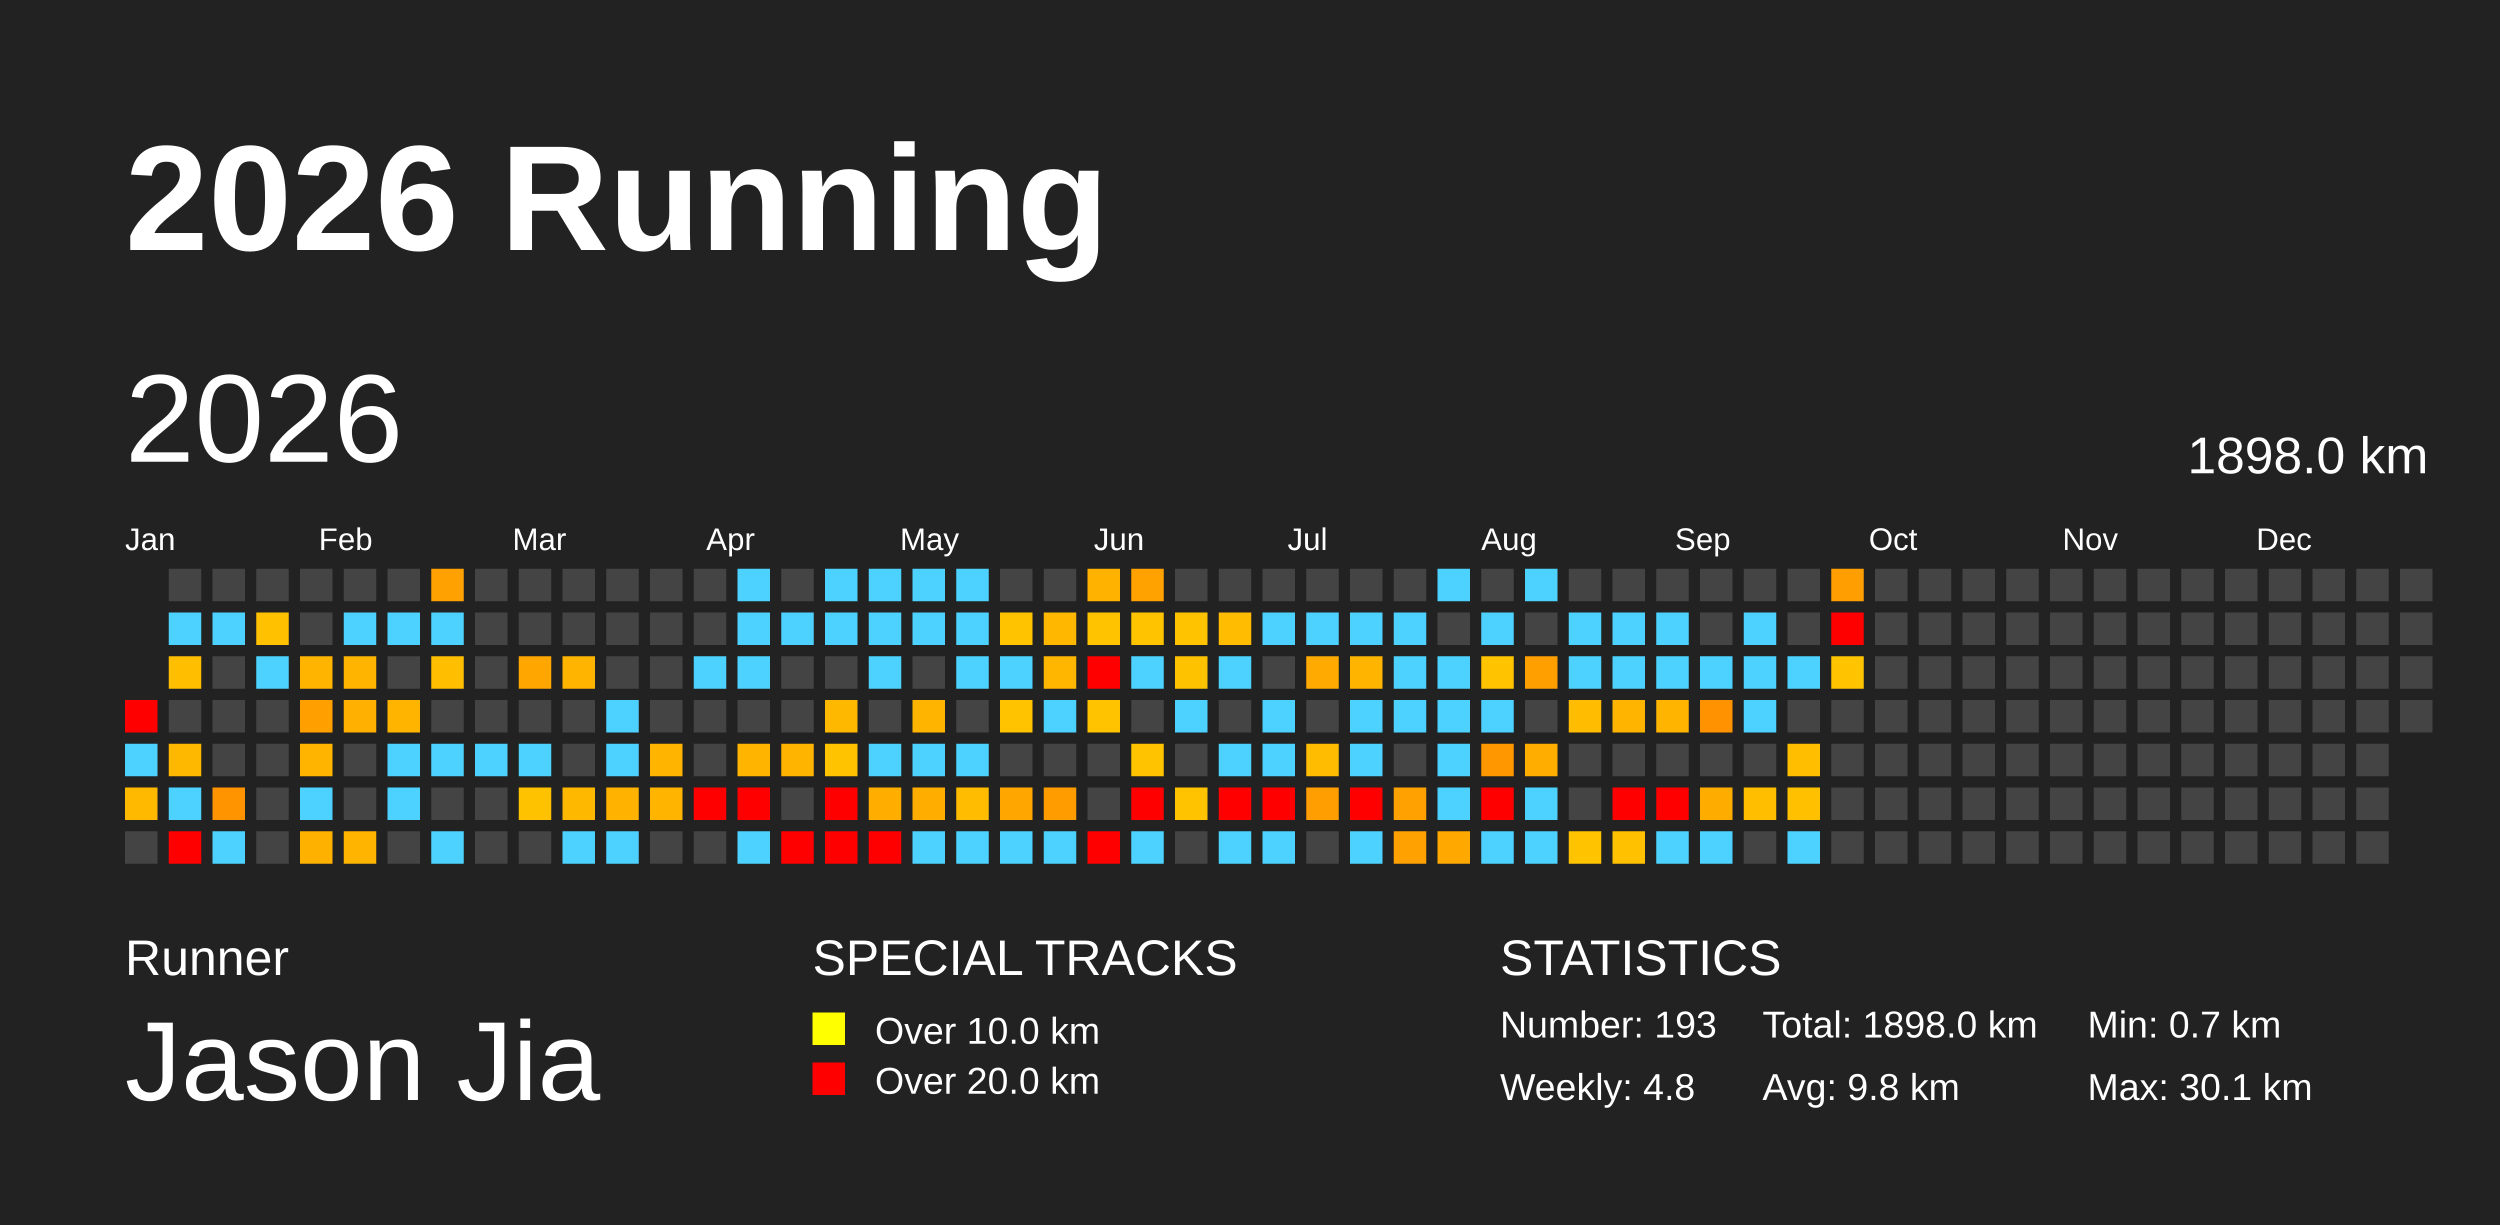
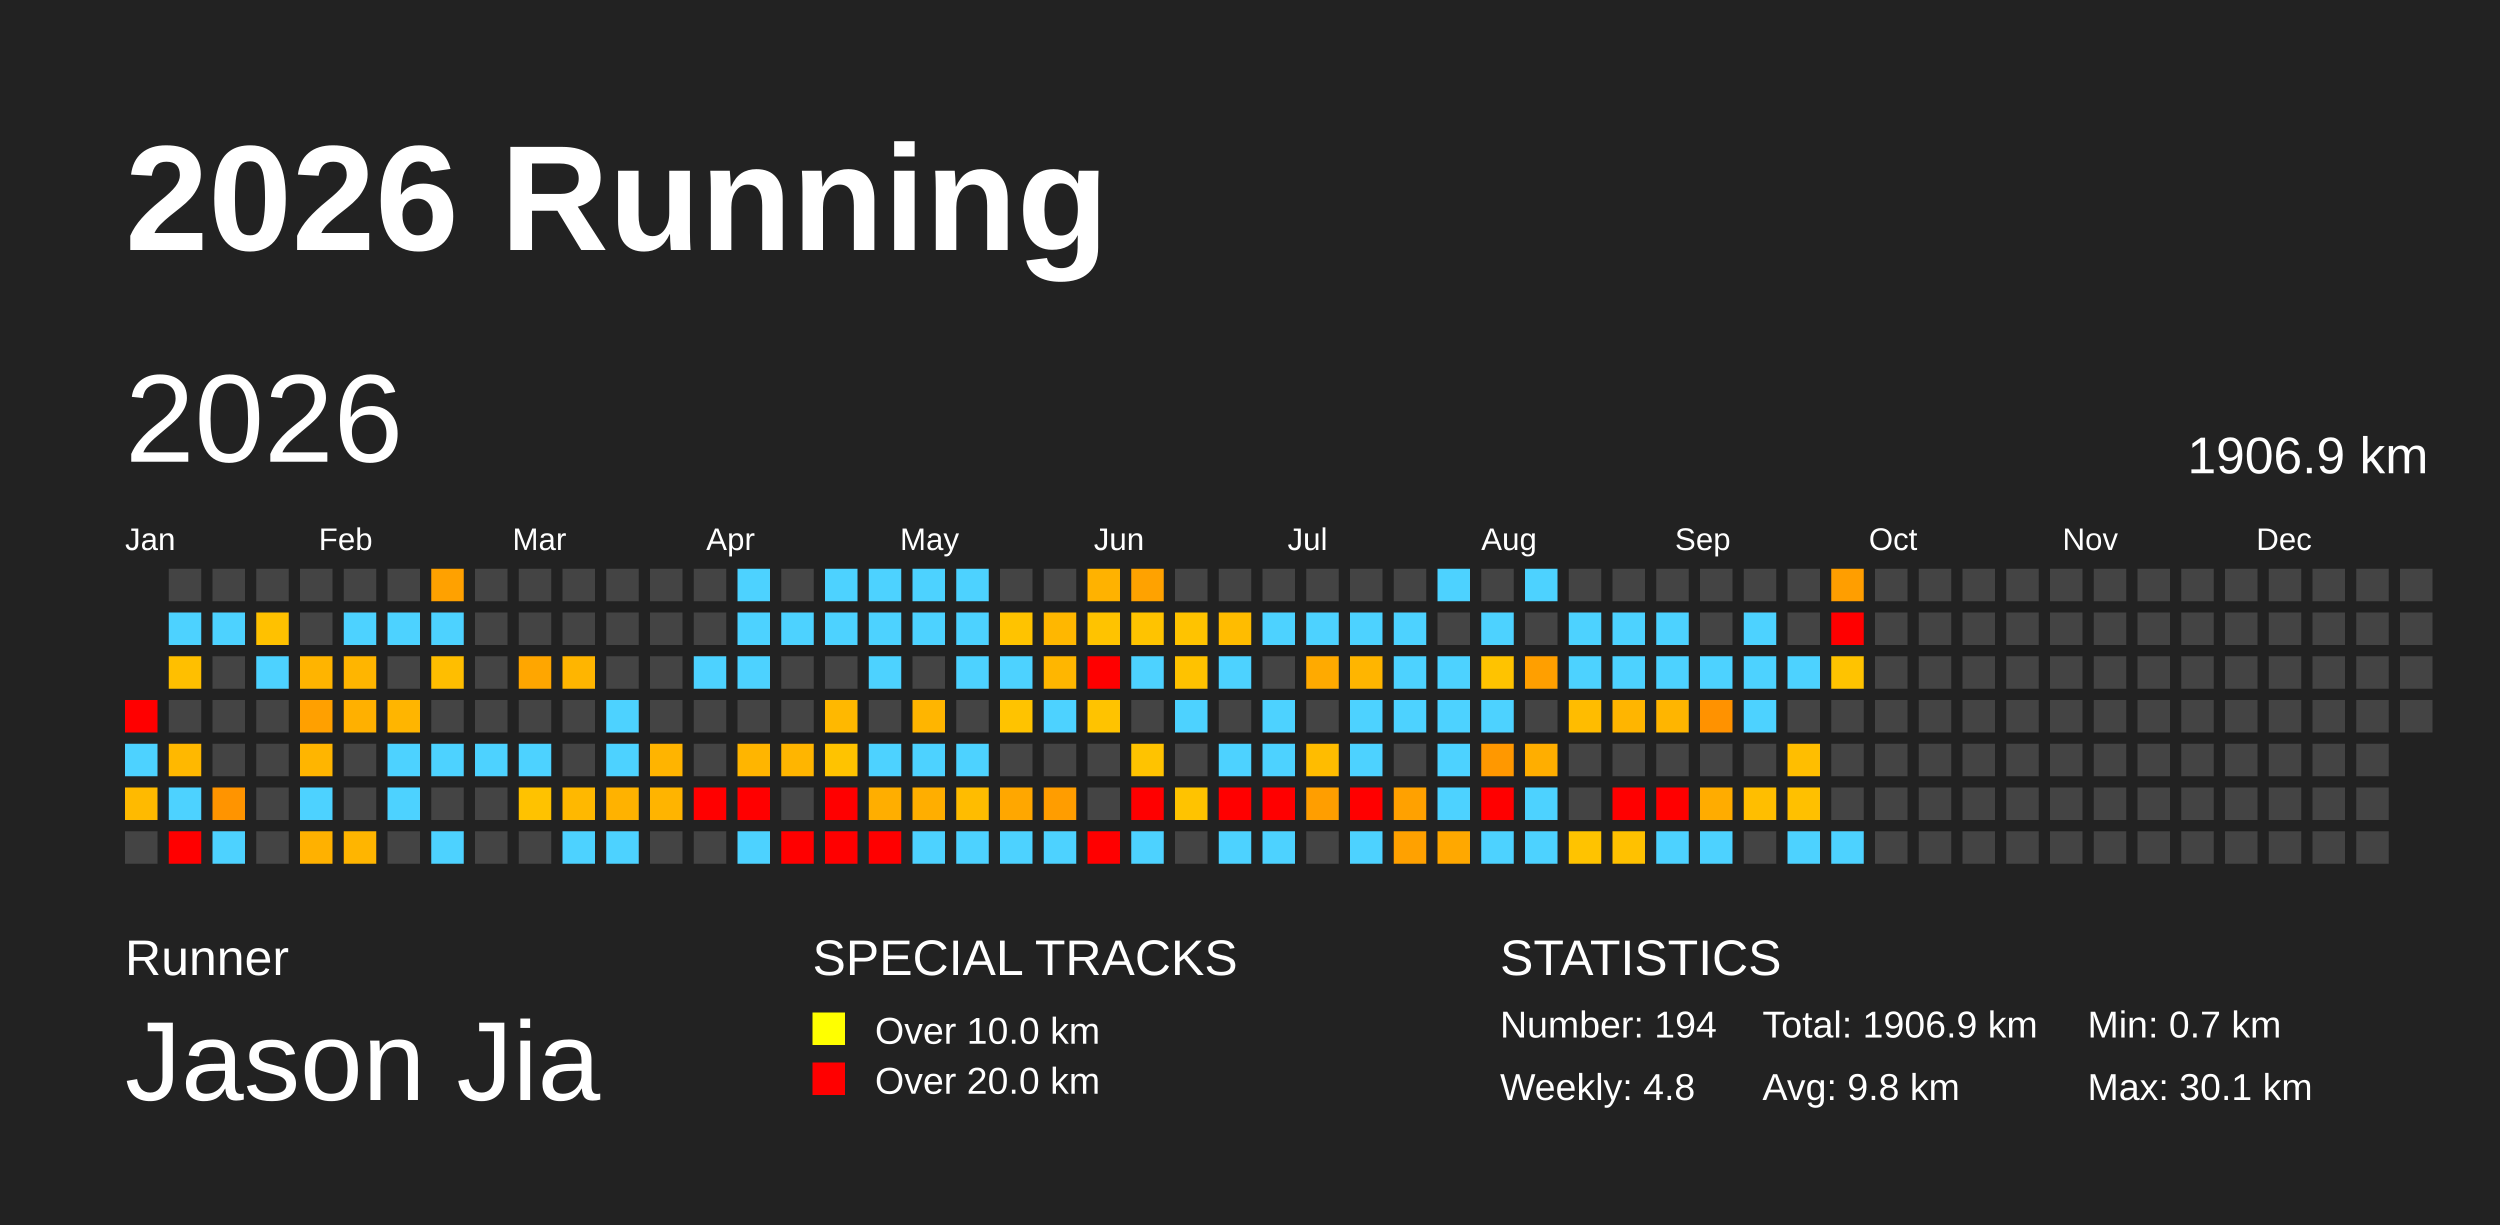
<svg xmlns="http://www.w3.org/2000/svg" baseProfile="full" height="98mm" version="1.1" viewBox="0,0,200,98" width="200mm">
  <defs>
    <pattern height="2" id="indoor-stripe" patternUnits="userSpaceOnUse" width="2">
      <line stroke="white" stroke-opacity="0.45" stroke-width="0.5" x1="0" x2="2" y1="2" y2="0" />
    </pattern>
  </defs>
  <rect fill="#222222" height="98" width="200" x="0" y="0" />
  <text fill="#FFFFFF" style="font-size:12px; font-family:Arial; font-weight:bold;" x="10" y="20">2026 Running</text>
  <text fill="#FFFFFF" style="font-size:4px; font-family:Arial" x="10" y="78">Runner</text>
  <text fill="#FFFFFF" style="font-size:9px; font-family:Arial" x="10" y="88">Jason Jia</text>
  <text fill="#FFFFFF" style="font-size:4px; font-family:Arial" x="65" y="78">SPECIAL TRACKS</text>
  <rect fill="yellow" height="2.6" width="2.6" x="65" y="81" />
  <text fill="#FFFFFF" style="font-size:3px; font-family:Arial" x="70" y="83.5">Over 10.0 km</text>
  <rect fill="red" height="2.6" width="2.6" x="65" y="85" />
  <text fill="#FFFFFF" style="font-size:3px; font-family:Arial" x="70" y="87.5">Over 20.0 km</text>
  <text fill="#FFFFFF" style="font-size:4px; font-family:Arial" x="120" y="78">STATISTICS</text>
-   <text fill="#FFFFFF" style="font-size:3px; font-family:Arial" x="120" y="83">Number: 193</text>
+   <text fill="#FFFFFF" style="font-size:3px; font-family:Arial" x="120" y="83">Number: 194</text>
  <text fill="#FFFFFF" style="font-size:3px; font-family:Arial" x="120" y="88">Weekly: 4.8</text>
-   <text fill="#FFFFFF" style="font-size:3px; font-family:Arial" x="141" y="83">Total: 1898.0 km</text>
+   <text fill="#FFFFFF" style="font-size:3px; font-family:Arial" x="141" y="83">Total: 1906.9 km</text>
  <text fill="#FFFFFF" style="font-size:3px; font-family:Arial" x="141" y="88">Avg: 9.8 km</text>
  <text fill="#FFFFFF" style="font-size:3px; font-family:Arial" x="167" y="83">Min: 0.7 km</text>
  <text fill="#FFFFFF" style="font-size:3px; font-family:Arial" x="167" y="88">Max: 30.1 km</text>
  <text dominant-baseline="hanging" fill="#FFFFFF" style="font-size:10.0px; font-family:Arial;" x="10" y="30">2026</text>
-   <text dominant-baseline="hanging" fill="#FFFFFF" style="font-size:4.125px; font-family:Arial;" x="175" y="35">1898.0 km</text>
+   <text dominant-baseline="hanging" fill="#FFFFFF" style="font-size:4.125px; font-family:Arial;" x="175" y="35">1906.9 km</text>
  <text fill="#FFFFFF" style="font-size:2.5px; font-family:Arial" x="10.0" y="44">Jan</text>
  <text fill="#FFFFFF" style="font-size:2.5px; font-family:Arial" x="25.5" y="44">Feb</text>
  <text fill="#FFFFFF" style="font-size:2.5px; font-family:Arial" x="41.0" y="44">Mar</text>
  <text fill="#FFFFFF" style="font-size:2.5px; font-family:Arial" x="56.5" y="44">Apr</text>
  <text fill="#FFFFFF" style="font-size:2.5px; font-family:Arial" x="72.0" y="44">May</text>
  <text fill="#FFFFFF" style="font-size:2.5px; font-family:Arial" x="87.5" y="44">Jun</text>
  <text fill="#FFFFFF" style="font-size:2.5px; font-family:Arial" x="103.0" y="44">Jul</text>
  <text fill="#FFFFFF" style="font-size:2.5px; font-family:Arial" x="118.5" y="44">Aug</text>
  <text fill="#FFFFFF" style="font-size:2.5px; font-family:Arial" x="134.0" y="44">Sep</text>
  <text fill="#FFFFFF" style="font-size:2.5px; font-family:Arial" x="149.5" y="44">Oct</text>
  <text fill="#FFFFFF" style="font-size:2.5px; font-family:Arial" x="165.0" y="44">Nov</text>
  <text fill="#FFFFFF" style="font-size:2.5px; font-family:Arial" x="180.5" y="44">Dec</text>
  <rect fill="red" height="2.6" width="2.6" x="10.0" y="56.0" />
  <rect fill="#4dd2ff" height="2.6" width="2.6" x="10.0" y="59.5" />
  <rect fill="#ffba00" height="2.6" width="2.6" x="10.0" y="63.0" />
  <rect fill="#444444" height="2.6" width="2.6" x="10.0" y="66.5" />
  <rect fill="#444444" height="2.6" width="2.6" x="13.5" y="45.5" />
  <rect fill="#4dd2ff" height="2.6" width="2.6" x="13.5" y="49.0" />
  <rect fill="#ffbf00" height="2.6" width="2.6" x="13.5" y="52.5" />
  <rect fill="#444444" height="2.6" width="2.6" x="13.5" y="56.0" />
  <rect fill="#ffb800" height="2.6" width="2.6" x="13.5" y="59.5" />
  <rect fill="#4dd2ff" height="2.6" width="2.6" x="13.5" y="63.0" />
  <rect fill="red" height="2.6" width="2.6" x="13.5" y="66.5" />
  <rect fill="#444444" height="2.6" width="2.6" x="17.0" y="45.5" />
  <rect fill="#4dd2ff" height="2.6" width="2.6" x="17.0" y="49.0" />
  <rect fill="#444444" height="2.6" width="2.6" x="17.0" y="52.5" />
  <rect fill="#444444" height="2.6" width="2.6" x="17.0" y="56.0" />
  <rect fill="#444444" height="2.6" width="2.6" x="17.0" y="59.5" />
  <rect fill="#ff9400" height="2.6" width="2.6" x="17.0" y="63.0" />
  <rect fill="#4dd2ff" height="2.6" width="2.6" x="17.0" y="66.5" />
  <rect fill="#444444" height="2.6" width="2.6" x="20.5" y="45.5" />
  <rect fill="#ffc100" height="2.6" width="2.6" x="20.5" y="49.0" />
  <rect fill="#4dd2ff" height="2.6" width="2.6" x="20.5" y="52.5" />
  <rect fill="#444444" height="2.6" width="2.6" x="20.5" y="56.0" />
  <rect fill="#444444" height="2.6" width="2.6" x="20.5" y="59.5" />
  <rect fill="#444444" height="2.6" width="2.6" x="20.5" y="63.0" />
  <rect fill="#444444" height="2.6" width="2.6" x="20.5" y="66.5" />
  <rect fill="#444444" height="2.6" width="2.6" x="24.0" y="45.5" />
  <rect fill="#444444" height="2.6" width="2.6" x="24.0" y="49.0" />
  <rect fill="#ffb400" height="2.6" width="2.6" x="24.0" y="52.5" />
  <rect fill="#ffa000" height="2.6" width="2.6" x="24.0" y="56.0" />
  <rect fill="#ffb500" height="2.6" width="2.6" x="24.0" y="59.5" />
  <rect fill="#4dd2ff" height="2.6" width="2.6" x="24.0" y="63.0" />
  <rect fill="#ffb100" height="2.6" width="2.6" x="24.0" y="66.5" />
  <rect fill="#444444" height="2.6" width="2.6" x="27.5" y="45.5" />
  <rect fill="#4dd2ff" height="2.6" width="2.6" x="27.5" y="49.0" />
  <rect fill="#ffb500" height="2.6" width="2.6" x="27.5" y="52.5" />
  <rect fill="#ffb000" height="2.6" width="2.6" x="27.5" y="56.0" />
  <rect fill="#444444" height="2.6" width="2.6" x="27.5" y="59.5" />
  <rect fill="#444444" height="2.6" width="2.6" x="27.5" y="63.0" />
  <rect fill="#ffb500" height="2.6" width="2.6" x="27.5" y="66.5" />
  <rect fill="#444444" height="2.6" width="2.6" x="31.0" y="45.5" />
  <rect fill="#4dd2ff" height="2.6" width="2.6" x="31.0" y="49.0" />
  <rect fill="#444444" height="2.6" width="2.6" x="31.0" y="52.5" />
  <rect fill="#ffb500" height="2.6" width="2.6" x="31.0" y="56.0" />
  <rect fill="#4dd2ff" height="2.6" width="2.6" x="31.0" y="59.5" />
  <rect fill="#4dd2ff" height="2.6" width="2.6" x="31.0" y="63.0" />
  <rect fill="#444444" height="2.6" width="2.6" x="31.0" y="66.5" />
  <rect fill="#ffa100" height="2.6" width="2.6" x="34.5" y="45.5" />
  <rect fill="#4dd2ff" height="2.6" width="2.6" x="34.5" y="49.0" />
  <rect fill="#ffbe00" height="2.6" width="2.6" x="34.5" y="52.5" />
  <rect fill="#444444" height="2.6" width="2.6" x="34.5" y="56.0" />
  <rect fill="#4dd2ff" height="2.6" width="2.6" x="34.5" y="59.5" />
  <rect fill="#444444" height="2.6" width="2.6" x="34.5" y="63.0" />
  <rect fill="#4dd2ff" height="2.6" width="2.6" x="34.5" y="66.5" />
  <rect fill="#444444" height="2.6" width="2.6" x="38.0" y="45.5" />
  <rect fill="#444444" height="2.6" width="2.6" x="38.0" y="49.0" />
  <rect fill="#444444" height="2.6" width="2.6" x="38.0" y="52.5" />
  <rect fill="#444444" height="2.6" width="2.6" x="38.0" y="56.0" />
  <rect fill="#4dd2ff" height="2.6" width="2.6" x="38.0" y="59.5" />
  <rect fill="#444444" height="2.6" width="2.6" x="38.0" y="63.0" />
  <rect fill="#444444" height="2.6" width="2.6" x="38.0" y="66.5" />
  <rect fill="#444444" height="2.6" width="2.6" x="41.5" y="45.5" />
  <rect fill="#444444" height="2.6" width="2.6" x="41.5" y="49.0" />
  <rect fill="#ffa600" height="2.6" width="2.6" x="41.5" y="52.5" />
  <rect fill="#444444" height="2.6" width="2.6" x="41.5" y="56.0" />
  <rect fill="#4dd2ff" height="2.6" width="2.6" x="41.5" y="59.5" />
  <rect fill="#ffc200" height="2.6" width="2.6" x="41.5" y="63.0" />
  <rect fill="#444444" height="2.6" width="2.6" x="41.5" y="66.5" />
  <rect fill="#444444" height="2.6" width="2.6" x="45.0" y="45.5" />
  <rect fill="#444444" height="2.6" width="2.6" x="45.0" y="49.0" />
  <rect fill="#ffb500" height="2.6" width="2.6" x="45.0" y="52.5" />
  <rect fill="#444444" height="2.6" width="2.6" x="45.0" y="56.0" />
  <rect fill="#444444" height="2.6" width="2.6" x="45.0" y="59.5" />
  <rect fill="#ffb800" height="2.6" width="2.6" x="45.0" y="63.0" />
  <rect fill="#4dd2ff" height="2.6" width="2.6" x="45.0" y="66.5" />
  <rect fill="#444444" height="2.6" width="2.6" x="48.5" y="45.5" />
  <rect fill="#444444" height="2.6" width="2.6" x="48.5" y="49.0" />
  <rect fill="#444444" height="2.6" width="2.6" x="48.5" y="52.5" />
  <rect fill="#4dd2ff" height="2.6" width="2.6" x="48.5" y="56.0" />
  <rect fill="#4dd2ff" height="2.6" width="2.6" x="48.5" y="59.5" />
  <rect fill="#ffb200" height="2.6" width="2.6" x="48.5" y="63.0" />
  <rect fill="#4dd2ff" height="2.6" width="2.6" x="48.5" y="66.5" />
  <rect fill="#444444" height="2.6" width="2.6" x="52.0" y="45.5" />
  <rect fill="#444444" height="2.6" width="2.6" x="52.0" y="49.0" />
  <rect fill="#444444" height="2.6" width="2.6" x="52.0" y="52.5" />
  <rect fill="#444444" height="2.6" width="2.6" x="52.0" y="56.0" />
  <rect fill="#ffb400" height="2.6" width="2.6" x="52.0" y="59.5" />
  <rect fill="#ffb400" height="2.6" width="2.6" x="52.0" y="63.0" />
  <rect fill="#444444" height="2.6" width="2.6" x="52.0" y="66.5" />
  <rect fill="#444444" height="2.6" width="2.6" x="55.5" y="45.5" />
  <rect fill="#444444" height="2.6" width="2.6" x="55.5" y="49.0" />
  <rect fill="#4dd2ff" height="2.6" width="2.6" x="55.5" y="52.5" />
  <rect fill="#444444" height="2.6" width="2.6" x="55.5" y="56.0" />
  <rect fill="#444444" height="2.6" width="2.6" x="55.5" y="59.5" />
  <rect fill="red" height="2.6" width="2.6" x="55.5" y="63.0" />
  <rect fill="#444444" height="2.6" width="2.6" x="55.5" y="66.5" />
  <rect fill="#4dd2ff" height="2.6" width="2.6" x="59.0" y="45.5" />
  <rect fill="#4dd2ff" height="2.6" width="2.6" x="59.0" y="49.0" />
  <rect fill="#4dd2ff" height="2.6" width="2.6" x="59.0" y="52.5" />
  <rect fill="#444444" height="2.6" width="2.6" x="59.0" y="56.0" />
  <rect fill="#ffb500" height="2.6" width="2.6" x="59.0" y="59.5" />
  <rect fill="red" height="2.6" width="2.6" x="59.0" y="63.0" />
  <rect fill="#4dd2ff" height="2.6" width="2.6" x="59.0" y="66.5" />
  <rect fill="#444444" height="2.6" width="2.6" x="62.5" y="45.5" />
  <rect fill="#4dd2ff" height="2.6" width="2.6" x="62.5" y="49.0" />
  <rect fill="#444444" height="2.6" width="2.6" x="62.5" y="52.5" />
  <rect fill="#444444" height="2.6" width="2.6" x="62.5" y="56.0" />
  <rect fill="#ffb500" height="2.6" width="2.6" x="62.5" y="59.5" />
  <rect fill="#444444" height="2.6" width="2.6" x="62.5" y="63.0" />
  <rect fill="red" height="2.6" width="2.6" x="62.5" y="66.5" />
  <rect fill="#4dd2ff" height="2.6" width="2.6" x="66.0" y="45.5" />
  <rect fill="#4dd2ff" height="2.6" width="2.6" x="66.0" y="49.0" />
  <rect fill="#444444" height="2.6" width="2.6" x="66.0" y="52.5" />
  <rect fill="#ffb800" height="2.6" width="2.6" x="66.0" y="56.0" />
  <rect fill="#ffc300" height="2.6" width="2.6" x="66.0" y="59.5" />
  <rect fill="red" height="2.6" width="2.6" x="66.0" y="63.0" />
  <rect fill="red" height="2.6" width="2.6" x="66.0" y="66.5" />
  <rect fill="#4dd2ff" height="2.6" width="2.6" x="69.5" y="45.5" />
  <rect fill="#4dd2ff" height="2.6" width="2.6" x="69.5" y="49.0" />
  <rect fill="#4dd2ff" height="2.6" width="2.6" x="69.5" y="52.5" />
  <rect fill="#444444" height="2.6" width="2.6" x="69.5" y="56.0" />
  <rect fill="#4dd2ff" height="2.6" width="2.6" x="69.5" y="59.5" />
  <rect fill="#ffae00" height="2.6" width="2.6" x="69.5" y="63.0" />
  <rect fill="red" height="2.6" width="2.6" x="69.5" y="66.5" />
  <rect fill="#4dd2ff" height="2.6" width="2.6" x="73.0" y="45.5" />
  <rect fill="#4dd2ff" height="2.6" width="2.6" x="73.0" y="49.0" />
  <rect fill="#444444" height="2.6" width="2.6" x="73.0" y="52.5" />
  <rect fill="#ffb500" height="2.6" width="2.6" x="73.0" y="56.0" />
  <rect fill="#4dd2ff" height="2.6" width="2.6" x="73.0" y="59.5" />
  <rect fill="#ffae00" height="2.6" width="2.6" x="73.0" y="63.0" />
  <rect fill="#4dd2ff" height="2.6" width="2.6" x="73.0" y="66.5" />
  <rect fill="#4dd2ff" height="2.6" width="2.6" x="76.5" y="45.5" />
  <rect fill="#4dd2ff" height="2.6" width="2.6" x="76.5" y="49.0" />
  <rect fill="#4dd2ff" height="2.6" width="2.6" x="76.5" y="52.5" />
  <rect fill="#444444" height="2.6" width="2.6" x="76.5" y="56.0" />
  <rect fill="#4dd2ff" height="2.6" width="2.6" x="76.5" y="59.5" />
  <rect fill="#ffbc00" height="2.6" width="2.6" x="76.5" y="63.0" />
  <rect fill="#4dd2ff" height="2.6" width="2.6" x="76.5" y="66.5" />
  <rect fill="#444444" height="2.6" width="2.6" x="80.0" y="45.5" />
  <rect fill="#ffc300" height="2.6" width="2.6" x="80.0" y="49.0" />
  <rect fill="#4dd2ff" height="2.6" width="2.6" x="80.0" y="52.5" />
  <rect fill="#ffc300" height="2.6" width="2.6" x="80.0" y="56.0" />
  <rect fill="#444444" height="2.6" width="2.6" x="80.0" y="59.5" />
  <rect fill="#ffa700" height="2.6" width="2.6" x="80.0" y="63.0" />
  <rect fill="#4dd2ff" height="2.6" width="2.6" x="80.0" y="66.5" />
  <rect fill="#444444" height="2.6" width="2.6" x="83.5" y="45.5" />
  <rect fill="#ffb700" height="2.6" width="2.6" x="83.5" y="49.0" />
  <rect fill="#ffb600" height="2.6" width="2.6" x="83.5" y="52.5" />
  <rect fill="#4dd2ff" height="2.6" width="2.6" x="83.5" y="56.0" />
  <rect fill="#444444" height="2.6" width="2.6" x="83.5" y="59.5" />
  <rect fill="#ff9d00" height="2.6" width="2.6" x="83.5" y="63.0" />
  <rect fill="#4dd2ff" height="2.6" width="2.6" x="83.5" y="66.5" />
  <rect fill="#ffb200" height="2.6" width="2.6" x="87.0" y="45.5" />
  <rect fill="#ffc300" height="2.6" width="2.6" x="87.0" y="49.0" />
  <rect fill="red" height="2.6" width="2.6" x="87.0" y="52.5" />
  <rect fill="#ffc300" height="2.6" width="2.6" x="87.0" y="56.0" />
  <rect fill="#444444" height="2.6" width="2.6" x="87.0" y="59.5" />
  <rect fill="#444444" height="2.6" width="2.6" x="87.0" y="63.0" />
  <rect fill="red" height="2.6" width="2.6" x="87.0" y="66.5" />
  <rect fill="#ffa200" height="2.6" width="2.6" x="90.5" y="45.5" />
  <rect fill="#ffc300" height="2.6" width="2.6" x="90.5" y="49.0" />
  <rect fill="#4dd2ff" height="2.6" width="2.6" x="90.5" y="52.5" />
  <rect fill="#444444" height="2.6" width="2.6" x="90.5" y="56.0" />
  <rect fill="#ffc300" height="2.6" width="2.6" x="90.5" y="59.5" />
  <rect fill="red" height="2.6" width="2.6" x="90.5" y="63.0" />
  <rect fill="#4dd2ff" height="2.6" width="2.6" x="90.5" y="66.5" />
  <rect fill="#444444" height="2.6" width="2.6" x="94.0" y="45.5" />
  <rect fill="#ffc300" height="2.6" width="2.6" x="94.0" y="49.0" />
  <rect fill="#ffc200" height="2.6" width="2.6" x="94.0" y="52.5" />
  <rect fill="#4dd2ff" height="2.6" width="2.6" x="94.0" y="56.0" />
  <rect fill="#444444" height="2.6" width="2.6" x="94.0" y="59.5" />
  <rect fill="#ffc300" height="2.6" width="2.6" x="94.0" y="63.0" />
  <rect fill="#444444" height="2.6" width="2.6" x="94.0" y="66.5" />
  <rect fill="#444444" height="2.6" width="2.6" x="97.5" y="45.5" />
  <rect fill="#ffbc00" height="2.6" width="2.6" x="97.5" y="49.0" />
  <rect fill="#4dd2ff" height="2.6" width="2.6" x="97.5" y="52.5" />
  <rect fill="#444444" height="2.6" width="2.6" x="97.5" y="56.0" />
  <rect fill="#4dd2ff" height="2.6" width="2.6" x="97.5" y="59.5" />
  <rect fill="red" height="2.6" width="2.6" x="97.5" y="63.0" />
  <rect fill="#4dd2ff" height="2.6" width="2.6" x="97.5" y="66.5" />
  <rect fill="#444444" height="2.6" width="2.6" x="101.0" y="45.5" />
  <rect fill="#4dd2ff" height="2.6" width="2.6" x="101.0" y="49.0" />
  <rect fill="#444444" height="2.6" width="2.6" x="101.0" y="52.5" />
  <rect fill="#4dd2ff" height="2.6" width="2.6" x="101.0" y="56.0" />
  <rect fill="#4dd2ff" height="2.6" width="2.6" x="101.0" y="59.5" />
  <rect fill="red" height="2.6" width="2.6" x="101.0" y="63.0" />
  <rect fill="#4dd2ff" height="2.6" width="2.6" x="101.0" y="66.5" />
  <rect fill="#444444" height="2.6" width="2.6" x="104.5" y="45.5" />
  <rect fill="#4dd2ff" height="2.6" width="2.6" x="104.5" y="49.0" />
  <rect fill="#ffaa00" height="2.6" width="2.6" x="104.5" y="52.5" />
  <rect fill="#444444" height="2.6" width="2.6" x="104.5" y="56.0" />
  <rect fill="#ffbc00" height="2.6" width="2.6" x="104.5" y="59.5" />
  <rect fill="#ff9e00" height="2.6" width="2.6" x="104.5" y="63.0" />
  <rect fill="#444444" height="2.6" width="2.6" x="104.5" y="66.5" />
  <rect fill="#444444" height="2.6" width="2.6" x="108.0" y="45.5" />
  <rect fill="#4dd2ff" height="2.6" width="2.6" x="108.0" y="49.0" />
  <rect fill="#ffb500" height="2.6" width="2.6" x="108.0" y="52.5" />
  <rect fill="#4dd2ff" height="2.6" width="2.6" x="108.0" y="56.0" />
  <rect fill="#4dd2ff" height="2.6" width="2.6" x="108.0" y="59.5" />
  <rect fill="red" height="2.6" width="2.6" x="108.0" y="63.0" />
  <rect fill="#4dd2ff" height="2.6" width="2.6" x="108.0" y="66.5" />
  <rect fill="#444444" height="2.6" width="2.6" x="111.5" y="45.5" />
  <rect fill="#4dd2ff" height="2.6" width="2.6" x="111.5" y="49.0" />
  <rect fill="#4dd2ff" height="2.6" width="2.6" x="111.5" y="52.5" />
  <rect fill="#4dd2ff" height="2.6" width="2.6" x="111.5" y="56.0" />
  <rect fill="#444444" height="2.6" width="2.6" x="111.5" y="59.5" />
  <rect fill="#ffa100" height="2.6" width="2.6" x="111.5" y="63.0" />
  <rect fill="#ffa100" height="2.6" width="2.6" x="111.5" y="66.5" />
  <rect fill="#4dd2ff" height="2.6" width="2.6" x="115.0" y="45.5" />
  <rect fill="#444444" height="2.6" width="2.6" x="115.0" y="49.0" />
  <rect fill="#4dd2ff" height="2.6" width="2.6" x="115.0" y="52.5" />
  <rect fill="#4dd2ff" height="2.6" width="2.6" x="115.0" y="56.0" />
  <rect fill="#4dd2ff" height="2.6" width="2.6" x="115.0" y="59.5" />
  <rect fill="#4dd2ff" height="2.6" width="2.6" x="115.0" y="63.0" />
  <rect fill="#ffa800" height="2.6" width="2.6" x="115.0" y="66.5" />
  <rect fill="#444444" height="2.6" width="2.6" x="118.5" y="45.5" />
  <rect fill="#4dd2ff" height="2.6" width="2.6" x="118.5" y="49.0" />
  <rect fill="#ffc300" height="2.6" width="2.6" x="118.5" y="52.5" />
  <rect fill="#4dd2ff" height="2.6" width="2.6" x="118.5" y="56.0" />
  <rect fill="#ff9800" height="2.6" width="2.6" x="118.5" y="59.5" />
  <rect fill="red" height="2.6" width="2.6" x="118.5" y="63.0" />
  <rect fill="#4dd2ff" height="2.6" width="2.6" x="118.5" y="66.5" />
  <rect fill="#4dd2ff" height="2.6" width="2.6" x="122.0" y="45.5" />
  <rect fill="#444444" height="2.6" width="2.6" x="122.0" y="49.0" />
  <rect fill="#ff9f00" height="2.6" width="2.6" x="122.0" y="52.5" />
  <rect fill="#444444" height="2.6" width="2.6" x="122.0" y="56.0" />
  <rect fill="#ffae00" height="2.6" width="2.6" x="122.0" y="59.5" />
  <rect fill="#4dd2ff" height="2.6" width="2.6" x="122.0" y="63.0" />
  <rect fill="#4dd2ff" height="2.6" width="2.6" x="122.0" y="66.5" />
  <rect fill="#444444" height="2.6" width="2.6" x="125.5" y="45.5" />
  <rect fill="#4dd2ff" height="2.6" width="2.6" x="125.5" y="49.0" />
  <rect fill="#4dd2ff" height="2.6" width="2.6" x="125.5" y="52.5" />
  <rect fill="#ffbc00" height="2.6" width="2.6" x="125.5" y="56.0" />
  <rect fill="#444444" height="2.6" width="2.6" x="125.5" y="59.5" />
  <rect fill="#444444" height="2.6" width="2.6" x="125.5" y="63.0" />
  <rect fill="#ffc300" height="2.6" width="2.6" x="125.5" y="66.5" />
  <rect fill="#444444" height="2.6" width="2.6" x="129.0" y="45.5" />
  <rect fill="#4dd2ff" height="2.6" width="2.6" x="129.0" y="49.0" />
  <rect fill="#4dd2ff" height="2.6" width="2.6" x="129.0" y="52.5" />
  <rect fill="#ffb500" height="2.6" width="2.6" x="129.0" y="56.0" />
  <rect fill="#444444" height="2.6" width="2.6" x="129.0" y="59.5" />
  <rect fill="red" height="2.6" width="2.6" x="129.0" y="63.0" />
  <rect fill="#ffc100" height="2.6" width="2.6" x="129.0" y="66.5" />
  <rect fill="#444444" height="2.6" width="2.6" x="132.5" y="45.5" />
  <rect fill="#4dd2ff" height="2.6" width="2.6" x="132.5" y="49.0" />
  <rect fill="#4dd2ff" height="2.6" width="2.6" x="132.5" y="52.5" />
  <rect fill="#ffb500" height="2.6" width="2.6" x="132.5" y="56.0" />
  <rect fill="#444444" height="2.6" width="2.6" x="132.5" y="59.5" />
  <rect fill="red" height="2.6" width="2.6" x="132.5" y="63.0" />
  <rect fill="#4dd2ff" height="2.6" width="2.6" x="132.5" y="66.5" />
  <rect fill="#444444" height="2.6" width="2.6" x="136.0" y="45.5" />
  <rect fill="#444444" height="2.6" width="2.6" x="136.0" y="49.0" />
  <rect fill="#4dd2ff" height="2.6" width="2.6" x="136.0" y="52.5" />
  <rect fill="#ff9200" height="2.6" width="2.6" x="136.0" y="56.0" />
  <rect fill="#444444" height="2.6" width="2.6" x="136.0" y="59.5" />
  <rect fill="#ffac00" height="2.6" width="2.6" x="136.0" y="63.0" />
  <rect fill="#4dd2ff" height="2.6" width="2.6" x="136.0" y="66.5" />
  <rect fill="#444444" height="2.6" width="2.6" x="139.5" y="45.5" />
  <rect fill="#4dd2ff" height="2.6" width="2.6" x="139.5" y="49.0" />
  <rect fill="#4dd2ff" height="2.6" width="2.6" x="139.5" y="52.5" />
  <rect fill="#4dd2ff" height="2.6" width="2.6" x="139.5" y="56.0" />
  <rect fill="#444444" height="2.6" width="2.6" x="139.5" y="59.5" />
  <rect fill="#ffbe00" height="2.6" width="2.6" x="139.5" y="63.0" />
  <rect fill="#444444" height="2.6" width="2.6" x="139.5" y="66.5" />
  <rect fill="#444444" height="2.6" width="2.6" x="143.0" y="45.5" />
  <rect fill="#444444" height="2.6" width="2.6" x="143.0" y="49.0" />
  <rect fill="#4dd2ff" height="2.6" width="2.6" x="143.0" y="52.5" />
  <rect fill="#444444" height="2.6" width="2.6" x="143.0" y="56.0" />
  <rect fill="#ffbe00" height="2.6" width="2.6" x="143.0" y="59.5" />
  <rect fill="#ffc000" height="2.6" width="2.6" x="143.0" y="63.0" />
  <rect fill="#4dd2ff" height="2.6" width="2.6" x="143.0" y="66.5" />
  <rect fill="#ff9e00" height="2.6" width="2.6" x="146.5" y="45.5" />
  <rect fill="red" height="2.6" width="2.6" x="146.5" y="49.0" />
  <rect fill="#ffc300" height="2.6" width="2.6" x="146.5" y="52.5" />
  <rect fill="#444444" height="2.6" width="2.6" x="146.5" y="56.0" />
  <rect fill="#444444" height="2.6" width="2.6" x="146.5" y="59.5" />
  <rect fill="#444444" height="2.6" width="2.6" x="146.5" y="63.0" />
-   <rect fill="#444444" height="2.6" width="2.6" x="146.5" y="66.5" />
+   <rect fill="#4dd2ff" height="2.6" width="2.6" x="146.5" y="66.5" />
  <rect fill="#444444" height="2.6" width="2.6" x="150.0" y="45.5" />
  <rect fill="#444444" height="2.6" width="2.6" x="150.0" y="49.0" />
  <rect fill="#444444" height="2.6" width="2.6" x="150.0" y="52.5" />
  <rect fill="#444444" height="2.6" width="2.6" x="150.0" y="56.0" />
  <rect fill="#444444" height="2.6" width="2.6" x="150.0" y="59.5" />
  <rect fill="#444444" height="2.6" width="2.6" x="150.0" y="63.0" />
  <rect fill="#444444" height="2.6" width="2.6" x="150.0" y="66.5" />
  <rect fill="#444444" height="2.6" width="2.6" x="153.5" y="45.5" />
  <rect fill="#444444" height="2.6" width="2.6" x="153.5" y="49.0" />
  <rect fill="#444444" height="2.6" width="2.6" x="153.5" y="52.5" />
  <rect fill="#444444" height="2.6" width="2.6" x="153.5" y="56.0" />
  <rect fill="#444444" height="2.6" width="2.6" x="153.5" y="59.5" />
  <rect fill="#444444" height="2.6" width="2.6" x="153.5" y="63.0" />
  <rect fill="#444444" height="2.6" width="2.6" x="153.5" y="66.5" />
  <rect fill="#444444" height="2.6" width="2.6" x="157.0" y="45.5" />
  <rect fill="#444444" height="2.6" width="2.6" x="157.0" y="49.0" />
  <rect fill="#444444" height="2.6" width="2.6" x="157.0" y="52.5" />
  <rect fill="#444444" height="2.6" width="2.6" x="157.0" y="56.0" />
  <rect fill="#444444" height="2.6" width="2.6" x="157.0" y="59.5" />
  <rect fill="#444444" height="2.6" width="2.6" x="157.0" y="63.0" />
  <rect fill="#444444" height="2.6" width="2.6" x="157.0" y="66.5" />
  <rect fill="#444444" height="2.6" width="2.6" x="160.5" y="45.5" />
  <rect fill="#444444" height="2.6" width="2.6" x="160.5" y="49.0" />
  <rect fill="#444444" height="2.6" width="2.6" x="160.5" y="52.5" />
  <rect fill="#444444" height="2.6" width="2.6" x="160.5" y="56.0" />
  <rect fill="#444444" height="2.6" width="2.6" x="160.5" y="59.5" />
  <rect fill="#444444" height="2.6" width="2.6" x="160.5" y="63.0" />
  <rect fill="#444444" height="2.6" width="2.6" x="160.5" y="66.5" />
  <rect fill="#444444" height="2.6" width="2.6" x="164.0" y="45.5" />
  <rect fill="#444444" height="2.6" width="2.6" x="164.0" y="49.0" />
  <rect fill="#444444" height="2.6" width="2.6" x="164.0" y="52.5" />
  <rect fill="#444444" height="2.6" width="2.6" x="164.0" y="56.0" />
  <rect fill="#444444" height="2.6" width="2.6" x="164.0" y="59.5" />
  <rect fill="#444444" height="2.6" width="2.6" x="164.0" y="63.0" />
  <rect fill="#444444" height="2.6" width="2.6" x="164.0" y="66.5" />
  <rect fill="#444444" height="2.6" width="2.6" x="167.5" y="45.5" />
  <rect fill="#444444" height="2.6" width="2.6" x="167.5" y="49.0" />
  <rect fill="#444444" height="2.6" width="2.6" x="167.5" y="52.5" />
  <rect fill="#444444" height="2.6" width="2.6" x="167.5" y="56.0" />
  <rect fill="#444444" height="2.6" width="2.6" x="167.5" y="59.5" />
  <rect fill="#444444" height="2.6" width="2.6" x="167.5" y="63.0" />
  <rect fill="#444444" height="2.6" width="2.6" x="167.5" y="66.5" />
  <rect fill="#444444" height="2.6" width="2.6" x="171.0" y="45.5" />
  <rect fill="#444444" height="2.6" width="2.6" x="171.0" y="49.0" />
  <rect fill="#444444" height="2.6" width="2.6" x="171.0" y="52.5" />
  <rect fill="#444444" height="2.6" width="2.6" x="171.0" y="56.0" />
  <rect fill="#444444" height="2.6" width="2.6" x="171.0" y="59.5" />
  <rect fill="#444444" height="2.6" width="2.6" x="171.0" y="63.0" />
  <rect fill="#444444" height="2.6" width="2.6" x="171.0" y="66.5" />
  <rect fill="#444444" height="2.6" width="2.6" x="174.5" y="45.5" />
  <rect fill="#444444" height="2.6" width="2.6" x="174.5" y="49.0" />
  <rect fill="#444444" height="2.6" width="2.6" x="174.5" y="52.5" />
  <rect fill="#444444" height="2.6" width="2.6" x="174.5" y="56.0" />
  <rect fill="#444444" height="2.6" width="2.6" x="174.5" y="59.5" />
  <rect fill="#444444" height="2.6" width="2.6" x="174.5" y="63.0" />
  <rect fill="#444444" height="2.6" width="2.6" x="174.5" y="66.5" />
  <rect fill="#444444" height="2.6" width="2.6" x="178.0" y="45.5" />
  <rect fill="#444444" height="2.6" width="2.6" x="178.0" y="49.0" />
  <rect fill="#444444" height="2.6" width="2.6" x="178.0" y="52.5" />
  <rect fill="#444444" height="2.6" width="2.6" x="178.0" y="56.0" />
  <rect fill="#444444" height="2.6" width="2.6" x="178.0" y="59.5" />
  <rect fill="#444444" height="2.6" width="2.6" x="178.0" y="63.0" />
  <rect fill="#444444" height="2.6" width="2.6" x="178.0" y="66.5" />
  <rect fill="#444444" height="2.6" width="2.6" x="181.5" y="45.5" />
  <rect fill="#444444" height="2.6" width="2.6" x="181.5" y="49.0" />
  <rect fill="#444444" height="2.6" width="2.6" x="181.5" y="52.5" />
  <rect fill="#444444" height="2.6" width="2.6" x="181.5" y="56.0" />
  <rect fill="#444444" height="2.6" width="2.6" x="181.5" y="59.5" />
  <rect fill="#444444" height="2.6" width="2.6" x="181.5" y="63.0" />
  <rect fill="#444444" height="2.6" width="2.6" x="181.5" y="66.5" />
  <rect fill="#444444" height="2.6" width="2.6" x="185.0" y="45.5" />
  <rect fill="#444444" height="2.6" width="2.6" x="185.0" y="49.0" />
  <rect fill="#444444" height="2.6" width="2.6" x="185.0" y="52.5" />
  <rect fill="#444444" height="2.6" width="2.6" x="185.0" y="56.0" />
  <rect fill="#444444" height="2.6" width="2.6" x="185.0" y="59.5" />
  <rect fill="#444444" height="2.6" width="2.6" x="185.0" y="63.0" />
  <rect fill="#444444" height="2.6" width="2.6" x="185.0" y="66.5" />
  <rect fill="#444444" height="2.6" width="2.6" x="188.5" y="45.5" />
  <rect fill="#444444" height="2.6" width="2.6" x="188.5" y="49.0" />
  <rect fill="#444444" height="2.6" width="2.6" x="188.5" y="52.5" />
  <rect fill="#444444" height="2.6" width="2.6" x="188.5" y="56.0" />
  <rect fill="#444444" height="2.6" width="2.6" x="188.5" y="59.5" />
  <rect fill="#444444" height="2.6" width="2.6" x="188.5" y="63.0" />
  <rect fill="#444444" height="2.6" width="2.6" x="188.5" y="66.5" />
  <rect fill="#444444" height="2.6" width="2.6" x="192.0" y="45.5" />
  <rect fill="#444444" height="2.6" width="2.6" x="192.0" y="49.0" />
  <rect fill="#444444" height="2.6" width="2.6" x="192.0" y="52.5" />
  <rect fill="#444444" height="2.6" width="2.6" x="192.0" y="56.0" />
</svg>
